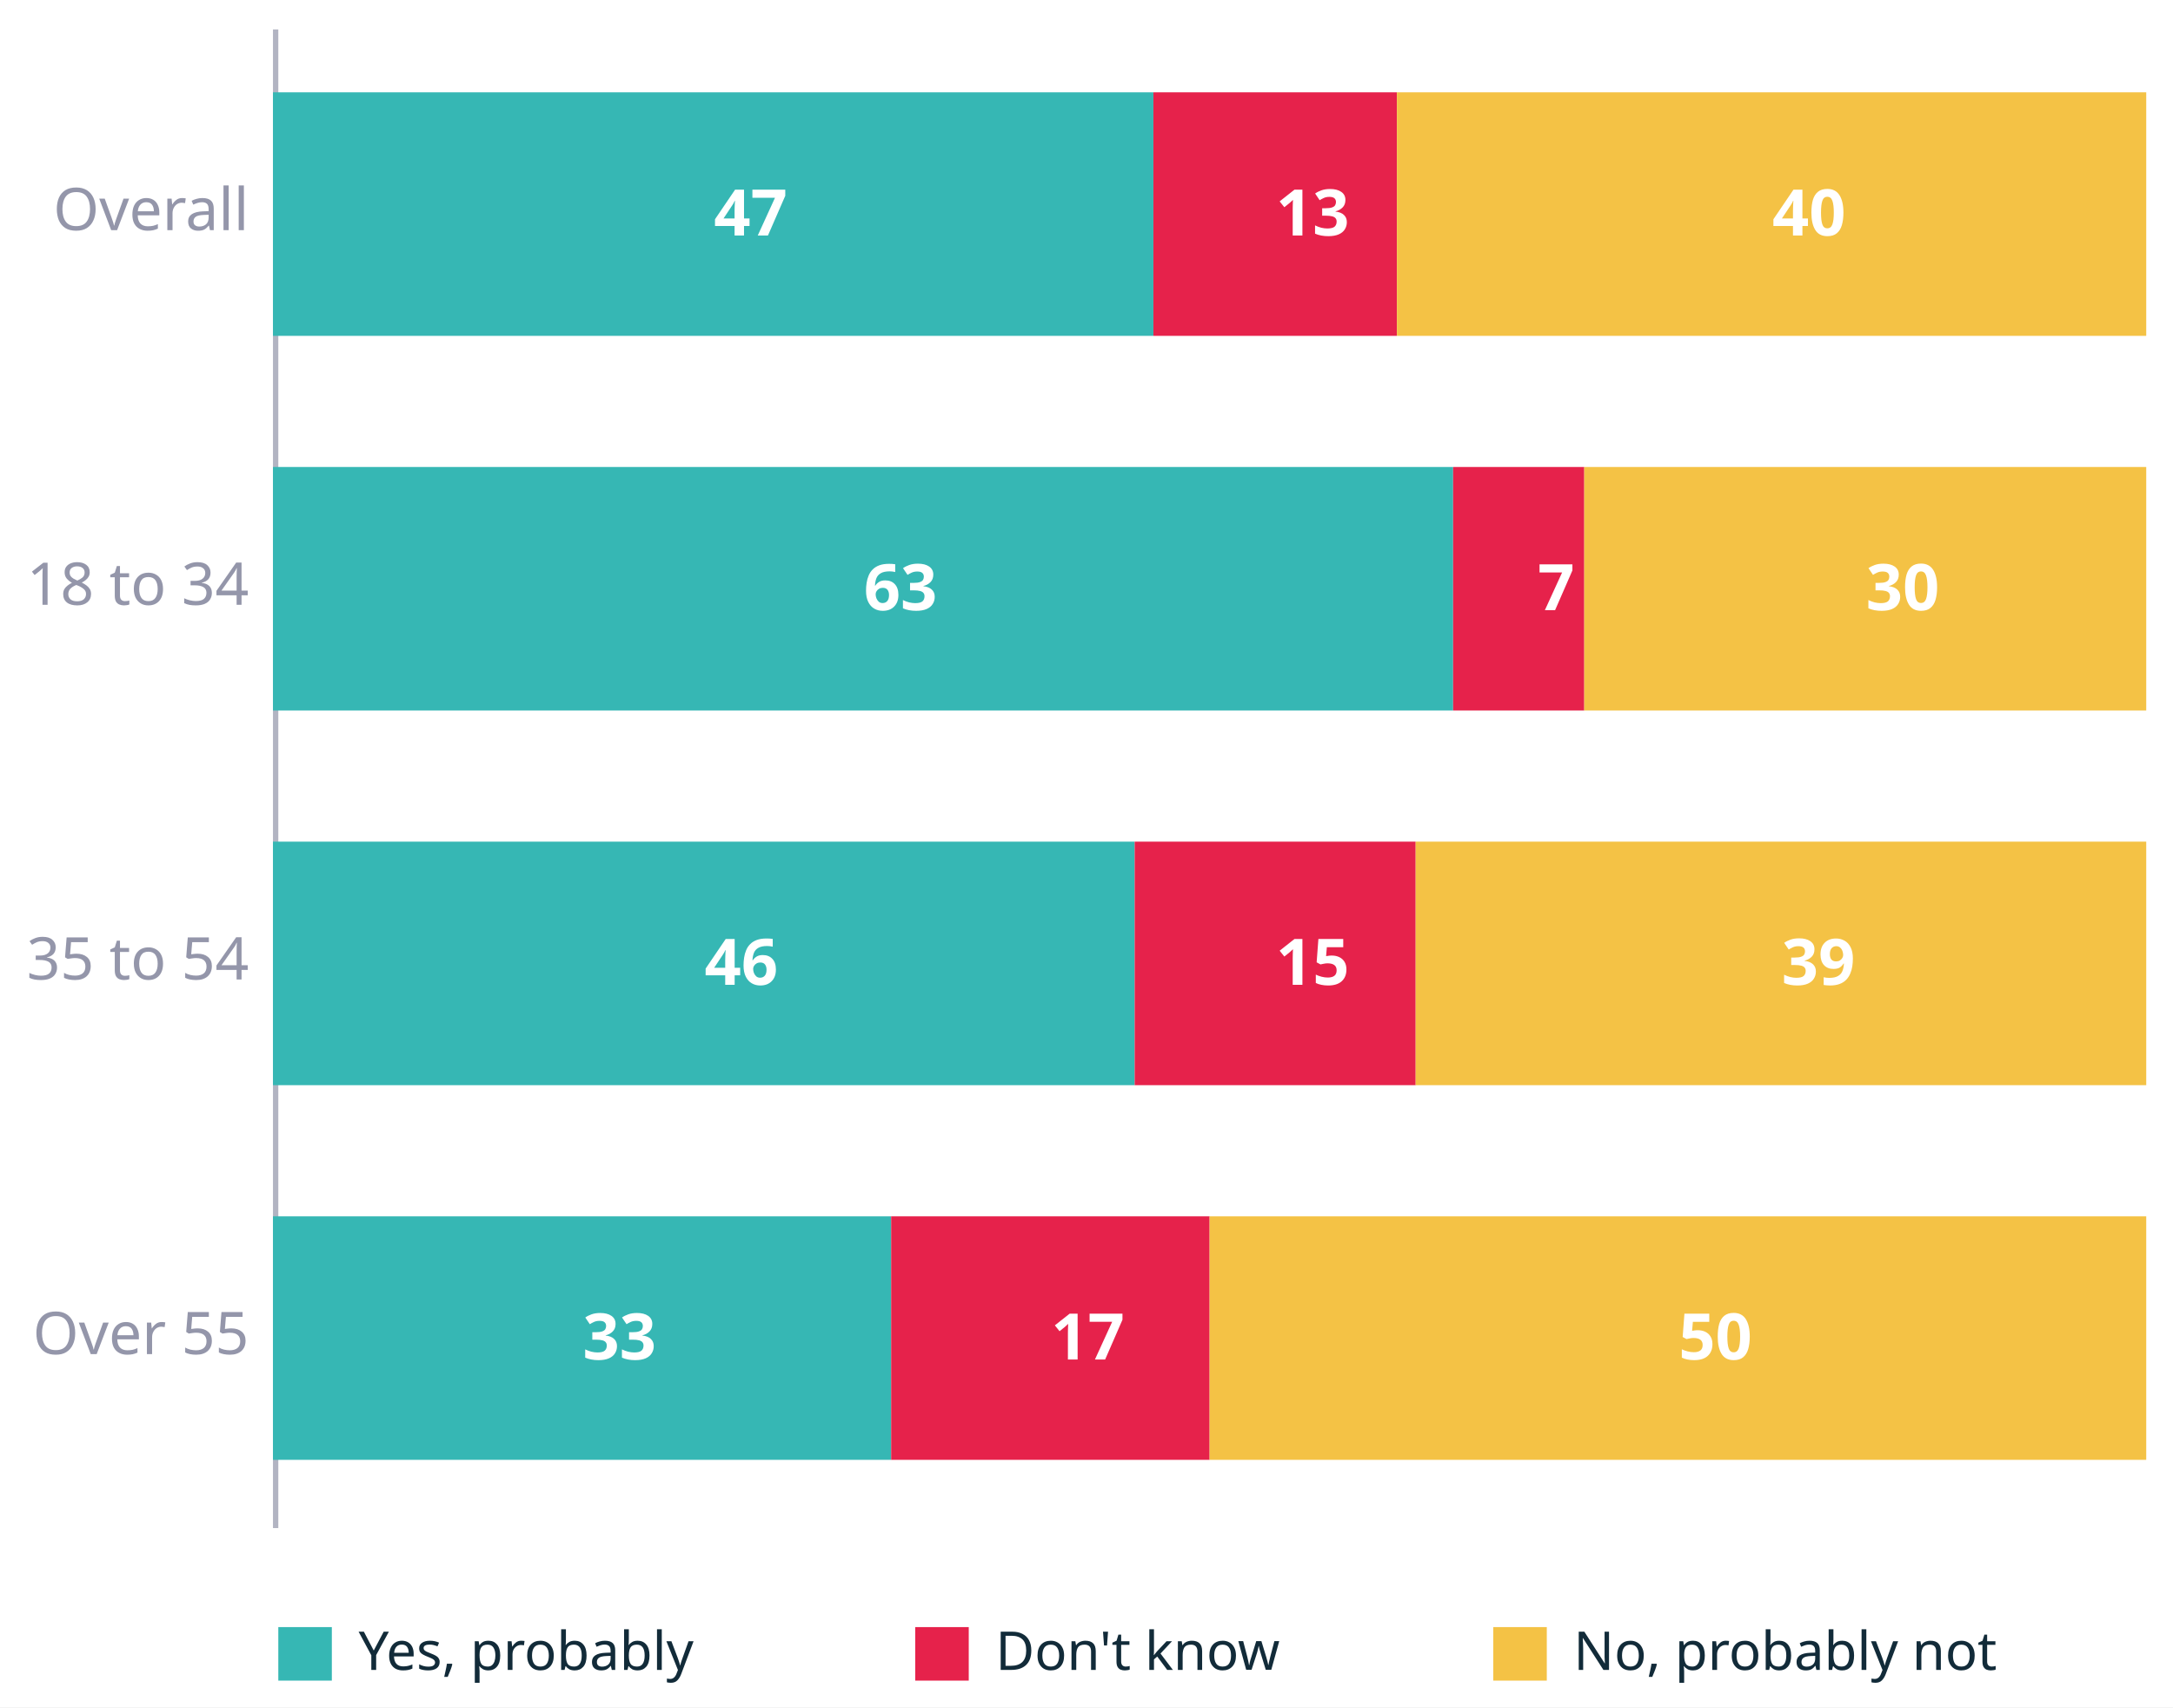
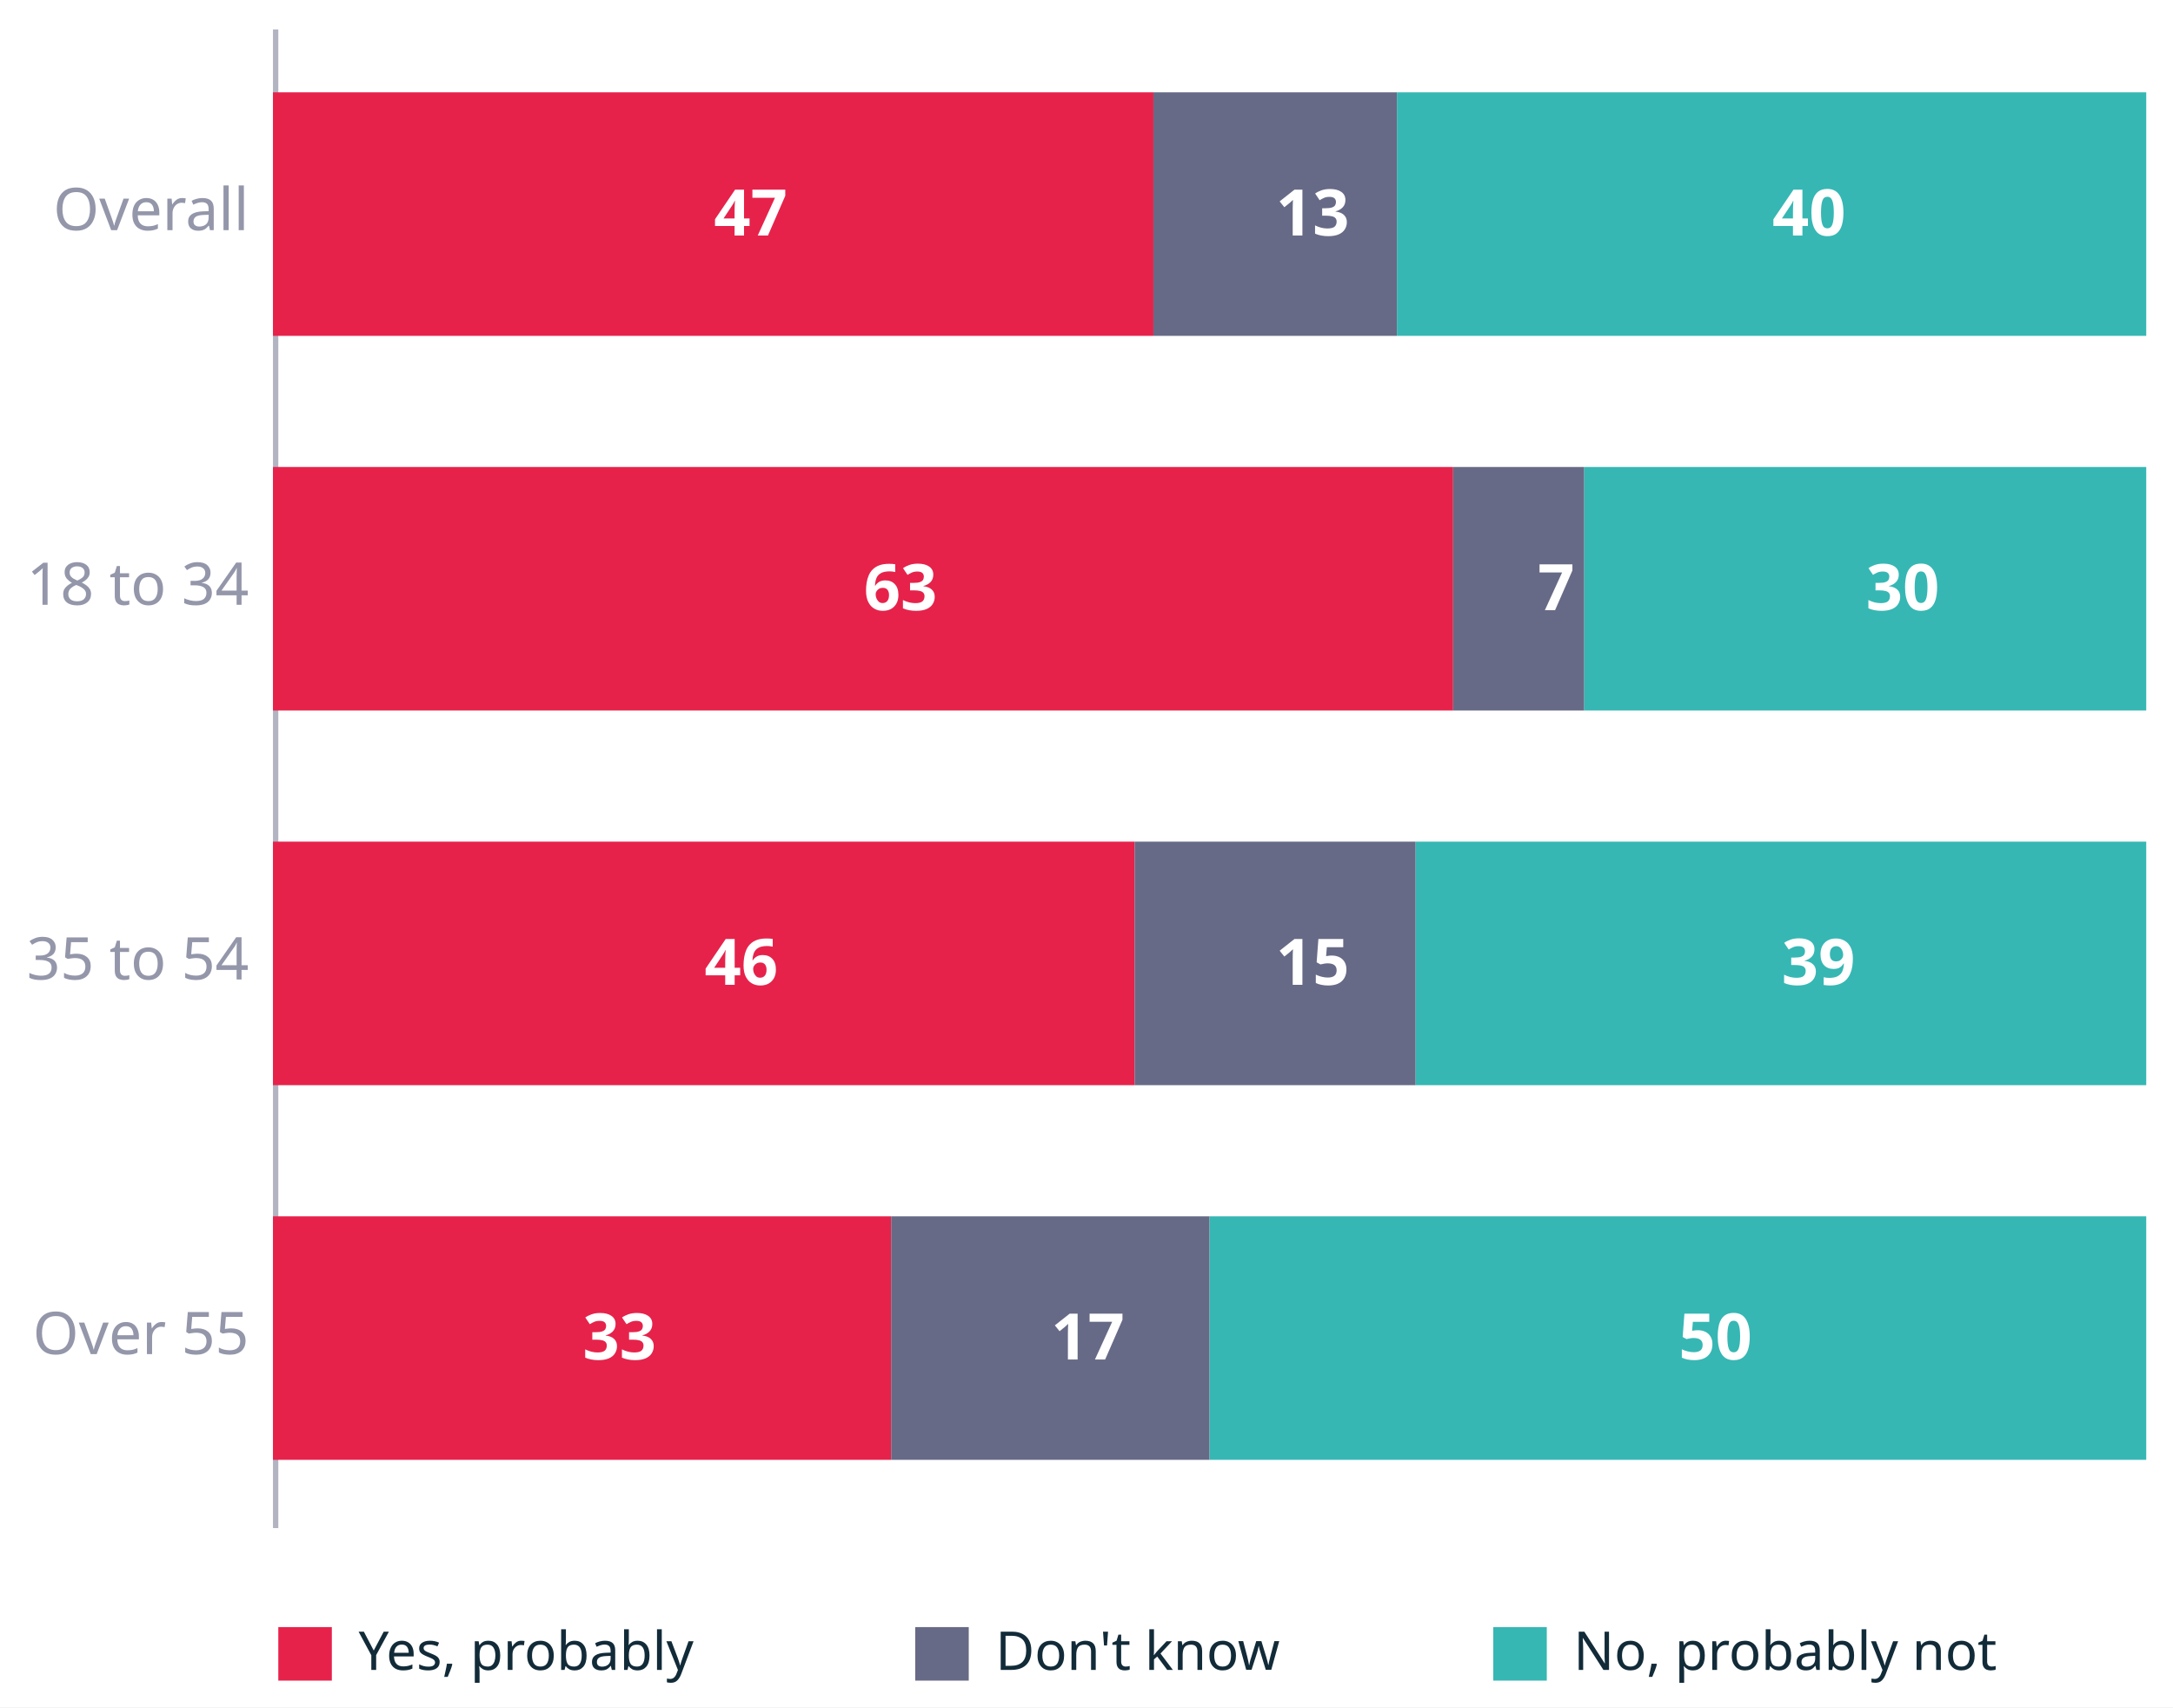
<svg xmlns="http://www.w3.org/2000/svg" version="1.1" class="marks" width="406" height="319" viewBox="0 0 406 319">
  <rect width="406" height="319" fill="white" />
  <g fill="none" stroke-miterlimit="10" transform="translate(51,5)">
    <g class="mark-group role-frame root" role="graphics-object" aria-roledescription="group mark container">
      <g transform="translate(0,0)">
        <path class="background" aria-hidden="true" d="M0.5,0.5h350v280h-350Z" />
        <g>
          <g class="mark-group role-axis" role="graphics-symbol" aria-roledescription="axis" aria-label="Y-axis for a discrete scale with 4 values: Overall, 18 to 34, 35 to 54, Over 55">
            <g transform="translate(0.5,0.5)">
              <path class="background" aria-hidden="true" d="M0,0h0v0h0Z" pointer-events="none" />
              <g>
                <g class="mark-text role-axis-label" pointer-events="none">
                  <text text-anchor="end" transform="translate(-5,37.5)" font-family="Circular Std" font-size="11px" fill="#676A86" fill-opacity="0.7" opacity="1">Overall</text>
                  <text text-anchor="end" transform="translate(-5,107.5)" font-family="Circular Std" font-size="11px" fill="#676A86" fill-opacity="0.7" opacity="1">18 to 34</text>
                  <text text-anchor="end" transform="translate(-5,177.5)" font-family="Circular Std" font-size="11px" fill="#676A86" fill-opacity="0.7" opacity="1">35 to 54</text>
                  <text text-anchor="end" transform="translate(-5,247.5)" font-family="Circular Std" font-size="11px" fill="#676A86" fill-opacity="0.7" opacity="1">Over 55</text>
                </g>
                <g class="mark-rule role-axis-domain" pointer-events="none">
                  <line transform="translate(0,0)" x2="0" y2="280" stroke="#676A86" stroke-opacity="0.5" stroke-width="1" opacity="1" />
                </g>
              </g>
              <path class="foreground" aria-hidden="true" d="" pointer-events="none" display="none" />
            </g>
          </g>
          <g class="mark-rect role-mark layer_0_marks" role="graphics-object" aria-roledescription="rect mark container">
-             <path aria-label="start: 0; group: 18 to 34; end: 63; answer: Yes, probably" role="graphics-symbol" aria-roledescription="bar" d="M0,82.25h220.5v45.5h-220.5Z" fill="#36B7B4" />
-             <path aria-label="start: 63; group: 18 to 34; end: 70; answer: Don't know" role="graphics-symbol" aria-roledescription="bar" d="M220.5,82.25h24.5v45.5h-24.5Z" fill="#E6224B" />
-             <path aria-label="start: 70; group: 18 to 34; end: 100; answer: No, probably not" role="graphics-symbol" aria-roledescription="bar" d="M245,82.25h105v45.5h-105Z" fill="#F4C245" />
-             <path aria-label="start: 0; group: 35 to 54; end: 46; answer: Yes, probably" role="graphics-symbol" aria-roledescription="bar" d="M0,152.25h161v45.5h-161Z" fill="#36B7B4" />
-             <path aria-label="start: 46; group: 35 to 54; end: 61; answer: Don't know" role="graphics-symbol" aria-roledescription="bar" d="M161,152.25h52.5v45.5h-52.5Z" fill="#E6224B" />
-             <path aria-label="start: 61; group: 35 to 54; end: 100; answer: No, probably not" role="graphics-symbol" aria-roledescription="bar" d="M213.5,152.25h136.5v45.5h-136.5Z" fill="#F4C245" />
-             <path aria-label="start: 0; group: Over 55; end: 33; answer: Yes, probably" role="graphics-symbol" aria-roledescription="bar" d="M0,222.25h115.5v45.5h-115.5Z" fill="#36B7B4" />
-             <path aria-label="start: 33; group: Over 55; end: 50; answer: Don't know" role="graphics-symbol" aria-roledescription="bar" d="M115.5,222.25h59.5v45.5h-59.5Z" fill="#E6224B" />
-             <path aria-label="start: 50; group: Over 55; end: 100; answer: No, probably not" role="graphics-symbol" aria-roledescription="bar" d="M175,222.25h175v45.5h-175Z" fill="#F4C245" />
-             <path aria-label="start: 0; group: Overall; end: 47; answer: Yes, probably" role="graphics-symbol" aria-roledescription="bar" d="M0,12.25h164.5v45.5h-164.5Z" fill="#36B7B4" />
-             <path aria-label="start: 47; group: Overall; end: 60; answer: Don't know" role="graphics-symbol" aria-roledescription="bar" d="M164.5,12.25h45.5v45.5h-45.5Z" fill="#E6224B" />
-             <path aria-label="start: 60; group: Overall; end: 100; answer: No, probably not" role="graphics-symbol" aria-roledescription="bar" d="M210,12.25h140v45.5h-140Z" fill="#F4C245" />
+             <path aria-label="start: 0; group: 18 to 34; end: 63; answer: Yes, probably" role="graphics-symbol" aria-roledescription="bar" d="M0,82.25h220.5v45.5h-220.5Z" fill="#E6224B" />
+             <path aria-label="start: 63; group: 18 to 34; end: 70; answer: Don't know" role="graphics-symbol" aria-roledescription="bar" d="M220.5,82.25h24.5v45.5h-24.5Z" fill="#676A86" />
+             <path aria-label="start: 70; group: 18 to 34; end: 100; answer: No, probably not" role="graphics-symbol" aria-roledescription="bar" d="M245,82.25h105v45.5h-105Z" fill="#36B7B4" />
+             <path aria-label="start: 0; group: 35 to 54; end: 46; answer: Yes, probably" role="graphics-symbol" aria-roledescription="bar" d="M0,152.25h161v45.5h-161Z" fill="#E6224B" />
+             <path aria-label="start: 46; group: 35 to 54; end: 61; answer: Don't know" role="graphics-symbol" aria-roledescription="bar" d="M161,152.25h52.5v45.5h-52.5Z" fill="#676A86" />
+             <path aria-label="start: 61; group: 35 to 54; end: 100; answer: No, probably not" role="graphics-symbol" aria-roledescription="bar" d="M213.5,152.25h136.5v45.5h-136.5Z" fill="#36B7B4" />
+             <path aria-label="start: 0; group: Over 55; end: 33; answer: Yes, probably" role="graphics-symbol" aria-roledescription="bar" d="M0,222.25h115.5v45.5h-115.5Z" fill="#E6224B" />
+             <path aria-label="start: 33; group: Over 55; end: 50; answer: Don't know" role="graphics-symbol" aria-roledescription="bar" d="M115.5,222.25h59.5v45.5h-59.5Z" fill="#676A86" />
+             <path aria-label="start: 50; group: Over 55; end: 100; answer: No, probably not" role="graphics-symbol" aria-roledescription="bar" d="M175,222.25h175v45.5h-175Z" fill="#36B7B4" />
+             <path aria-label="start: 0; group: Overall; end: 47; answer: Yes, probably" role="graphics-symbol" aria-roledescription="bar" d="M0,12.25h164.5v45.5h-164.5Z" fill="#E6224B" />
+             <path aria-label="start: 47; group: Overall; end: 60; answer: Don't know" role="graphics-symbol" aria-roledescription="bar" d="M164.5,12.25h45.5v45.5h-45.5Z" fill="#676A86" />
+             <path aria-label="start: 60; group: Overall; end: 100; answer: No, probably not" role="graphics-symbol" aria-roledescription="bar" d="M210,12.25h140v45.5h-140Z" fill="#36B7B4" />
          </g>
          <g class="mark-text role-mark layer_1_marks" role="graphics-object" aria-roledescription="text mark container">
            <text aria-label="mid: 31.5; group: 18 to 34; share: 63" role="graphics-symbol" aria-roledescription="text mark" text-anchor="middle" transform="translate(117.25,109)" font-family="Circular Std" font-size="12px" font-weight="bold" fill="white">63</text>
            <text aria-label="mid: 66.5; group: 18 to 34; share: 7" role="graphics-symbol" aria-roledescription="text mark" text-anchor="middle" transform="translate(239.75,109)" font-family="Circular Std" font-size="12px" font-weight="bold" fill="white">7</text>
            <text aria-label="mid: 85; group: 18 to 34; share: 30" role="graphics-symbol" aria-roledescription="text mark" text-anchor="middle" transform="translate(304.5,109)" font-family="Circular Std" font-size="12px" font-weight="bold" fill="white">30</text>
            <text aria-label="mid: 23; group: 35 to 54; share: 46" role="graphics-symbol" aria-roledescription="text mark" text-anchor="middle" transform="translate(87.5,179)" font-family="Circular Std" font-size="12px" font-weight="bold" fill="white">46</text>
            <text aria-label="mid: 53.5; group: 35 to 54; share: 15" role="graphics-symbol" aria-roledescription="text mark" text-anchor="middle" transform="translate(194.25,179)" font-family="Circular Std" font-size="12px" font-weight="bold" fill="white">15</text>
            <text aria-label="mid: 80.5; group: 35 to 54; share: 39" role="graphics-symbol" aria-roledescription="text mark" text-anchor="middle" transform="translate(288.75,179)" font-family="Circular Std" font-size="12px" font-weight="bold" fill="white">39</text>
            <text aria-label="mid: 16.5; group: Over 55; share: 33" role="graphics-symbol" aria-roledescription="text mark" text-anchor="middle" transform="translate(64.75,249)" font-family="Circular Std" font-size="12px" font-weight="bold" fill="white">33</text>
            <text aria-label="mid: 41.5; group: Over 55; share: 17" role="graphics-symbol" aria-roledescription="text mark" text-anchor="middle" transform="translate(152.25,249)" font-family="Circular Std" font-size="12px" font-weight="bold" fill="white">17</text>
            <text aria-label="mid: 75; group: Over 55; share: 50" role="graphics-symbol" aria-roledescription="text mark" text-anchor="middle" transform="translate(269.5,249)" font-family="Circular Std" font-size="12px" font-weight="bold" fill="white">50</text>
            <text aria-label="mid: 23.5; group: Overall; share: 47" role="graphics-symbol" aria-roledescription="text mark" text-anchor="middle" transform="translate(89.25,39)" font-family="Circular Std" font-size="12px" font-weight="bold" fill="white">47</text>
            <text aria-label="mid: 53.5; group: Overall; share: 13" role="graphics-symbol" aria-roledescription="text mark" text-anchor="middle" transform="translate(194.25,39)" font-family="Circular Std" font-size="12px" font-weight="bold" fill="white">13</text>
            <text aria-label="mid: 80; group: Overall; share: 40" role="graphics-symbol" aria-roledescription="text mark" text-anchor="middle" transform="translate(287,39)" font-family="Circular Std" font-size="12px" font-weight="bold" fill="white">40</text>
          </g>
          <g class="mark-group role-legend" role="graphics-symbol" aria-roledescription="legend" aria-label="Symbol legend for fill color with 3 values: Yes, probably, Don't know, No, probably not">
            <g transform="translate(0,298)">
              <path class="background" aria-hidden="true" d="M0,0h321v11h-321Z" pointer-events="none" />
              <g>
                <g class="mark-group role-legend-entry">
                  <g transform="translate(0,0)">
                    <path class="background" aria-hidden="true" d="M0,0h0v0h0Z" pointer-events="none" />
                    <g>
                      <g class="mark-group role-scope" role="graphics-object" aria-roledescription="group mark container">
                        <g transform="translate(0,0)">
                          <path class="background" aria-hidden="true" d="M0,0h78.09v11h-78.09Z" pointer-events="none" opacity="1" />
                          <g>
                            <g class="mark-symbol role-legend-symbol" pointer-events="none">
-                               <path transform="translate(6,6)" d="M-5,-5h10v10h-10Z" fill="#36B7B4" stroke-width="1.5" opacity="1" />
+                               <path transform="translate(6,6)" d="M-5,-5h10v10h-10Z" fill="#E6224B" stroke-width="1.5" opacity="1" />
                            </g>
                            <g class="mark-text role-legend-label" pointer-events="none">
                              <text text-anchor="start" transform="translate(16,9)" font-family="Circular Std" font-size="10px" fill="#122b39" opacity="1">Yes, probably</text>
                            </g>
                          </g>
                          <path class="foreground" aria-hidden="true" d="" pointer-events="none" display="none" />
                        </g>
                        <g transform="translate(119,0)">
                          <path class="background" aria-hidden="true" d="M0,0h67.96v11h-67.96Z" pointer-events="none" opacity="1" />
                          <g>
                            <g class="mark-symbol role-legend-symbol" pointer-events="none">
-                               <path transform="translate(6,6)" d="M-5,-5h10v10h-10Z" fill="#E6224B" stroke-width="1.5" opacity="1" />
+                               <path transform="translate(6,6)" d="M-5,-5h10v10h-10Z" fill="#676A86" stroke-width="1.5" opacity="1" />
                            </g>
                            <g class="mark-text role-legend-label" pointer-events="none">
                              <text text-anchor="start" transform="translate(16,9)" font-family="Circular Std" font-size="10px" fill="#122b39" opacity="1">Don't know</text>
                            </g>
                          </g>
                          <path class="foreground" aria-hidden="true" d="" pointer-events="none" display="none" />
                        </g>
                        <g transform="translate(227,0)">
                          <path class="background" aria-hidden="true" d="M0,0h93.49v11h-93.49Z" pointer-events="none" opacity="1" />
                          <g>
                            <g class="mark-symbol role-legend-symbol" pointer-events="none">
-                               <path transform="translate(6,6)" d="M-5,-5h10v10h-10Z" fill="#F4C245" stroke-width="1.5" opacity="1" />
+                               <path transform="translate(6,6)" d="M-5,-5h10v10h-10Z" fill="#36B7B4" stroke-width="1.5" opacity="1" />
                            </g>
                            <g class="mark-text role-legend-label" pointer-events="none">
                              <text text-anchor="start" transform="translate(16,9)" font-family="Circular Std" font-size="10px" fill="#122b39" opacity="1">No, probably not</text>
                            </g>
                          </g>
                          <path class="foreground" aria-hidden="true" d="" pointer-events="none" display="none" />
                        </g>
                      </g>
                    </g>
                    <path class="foreground" aria-hidden="true" d="" pointer-events="none" display="none" />
                  </g>
                </g>
              </g>
              <path class="foreground" aria-hidden="true" d="" pointer-events="none" display="none" />
            </g>
          </g>
        </g>
        <path class="foreground" aria-hidden="true" d="" display="none" />
      </g>
    </g>
  </g>
</svg>
